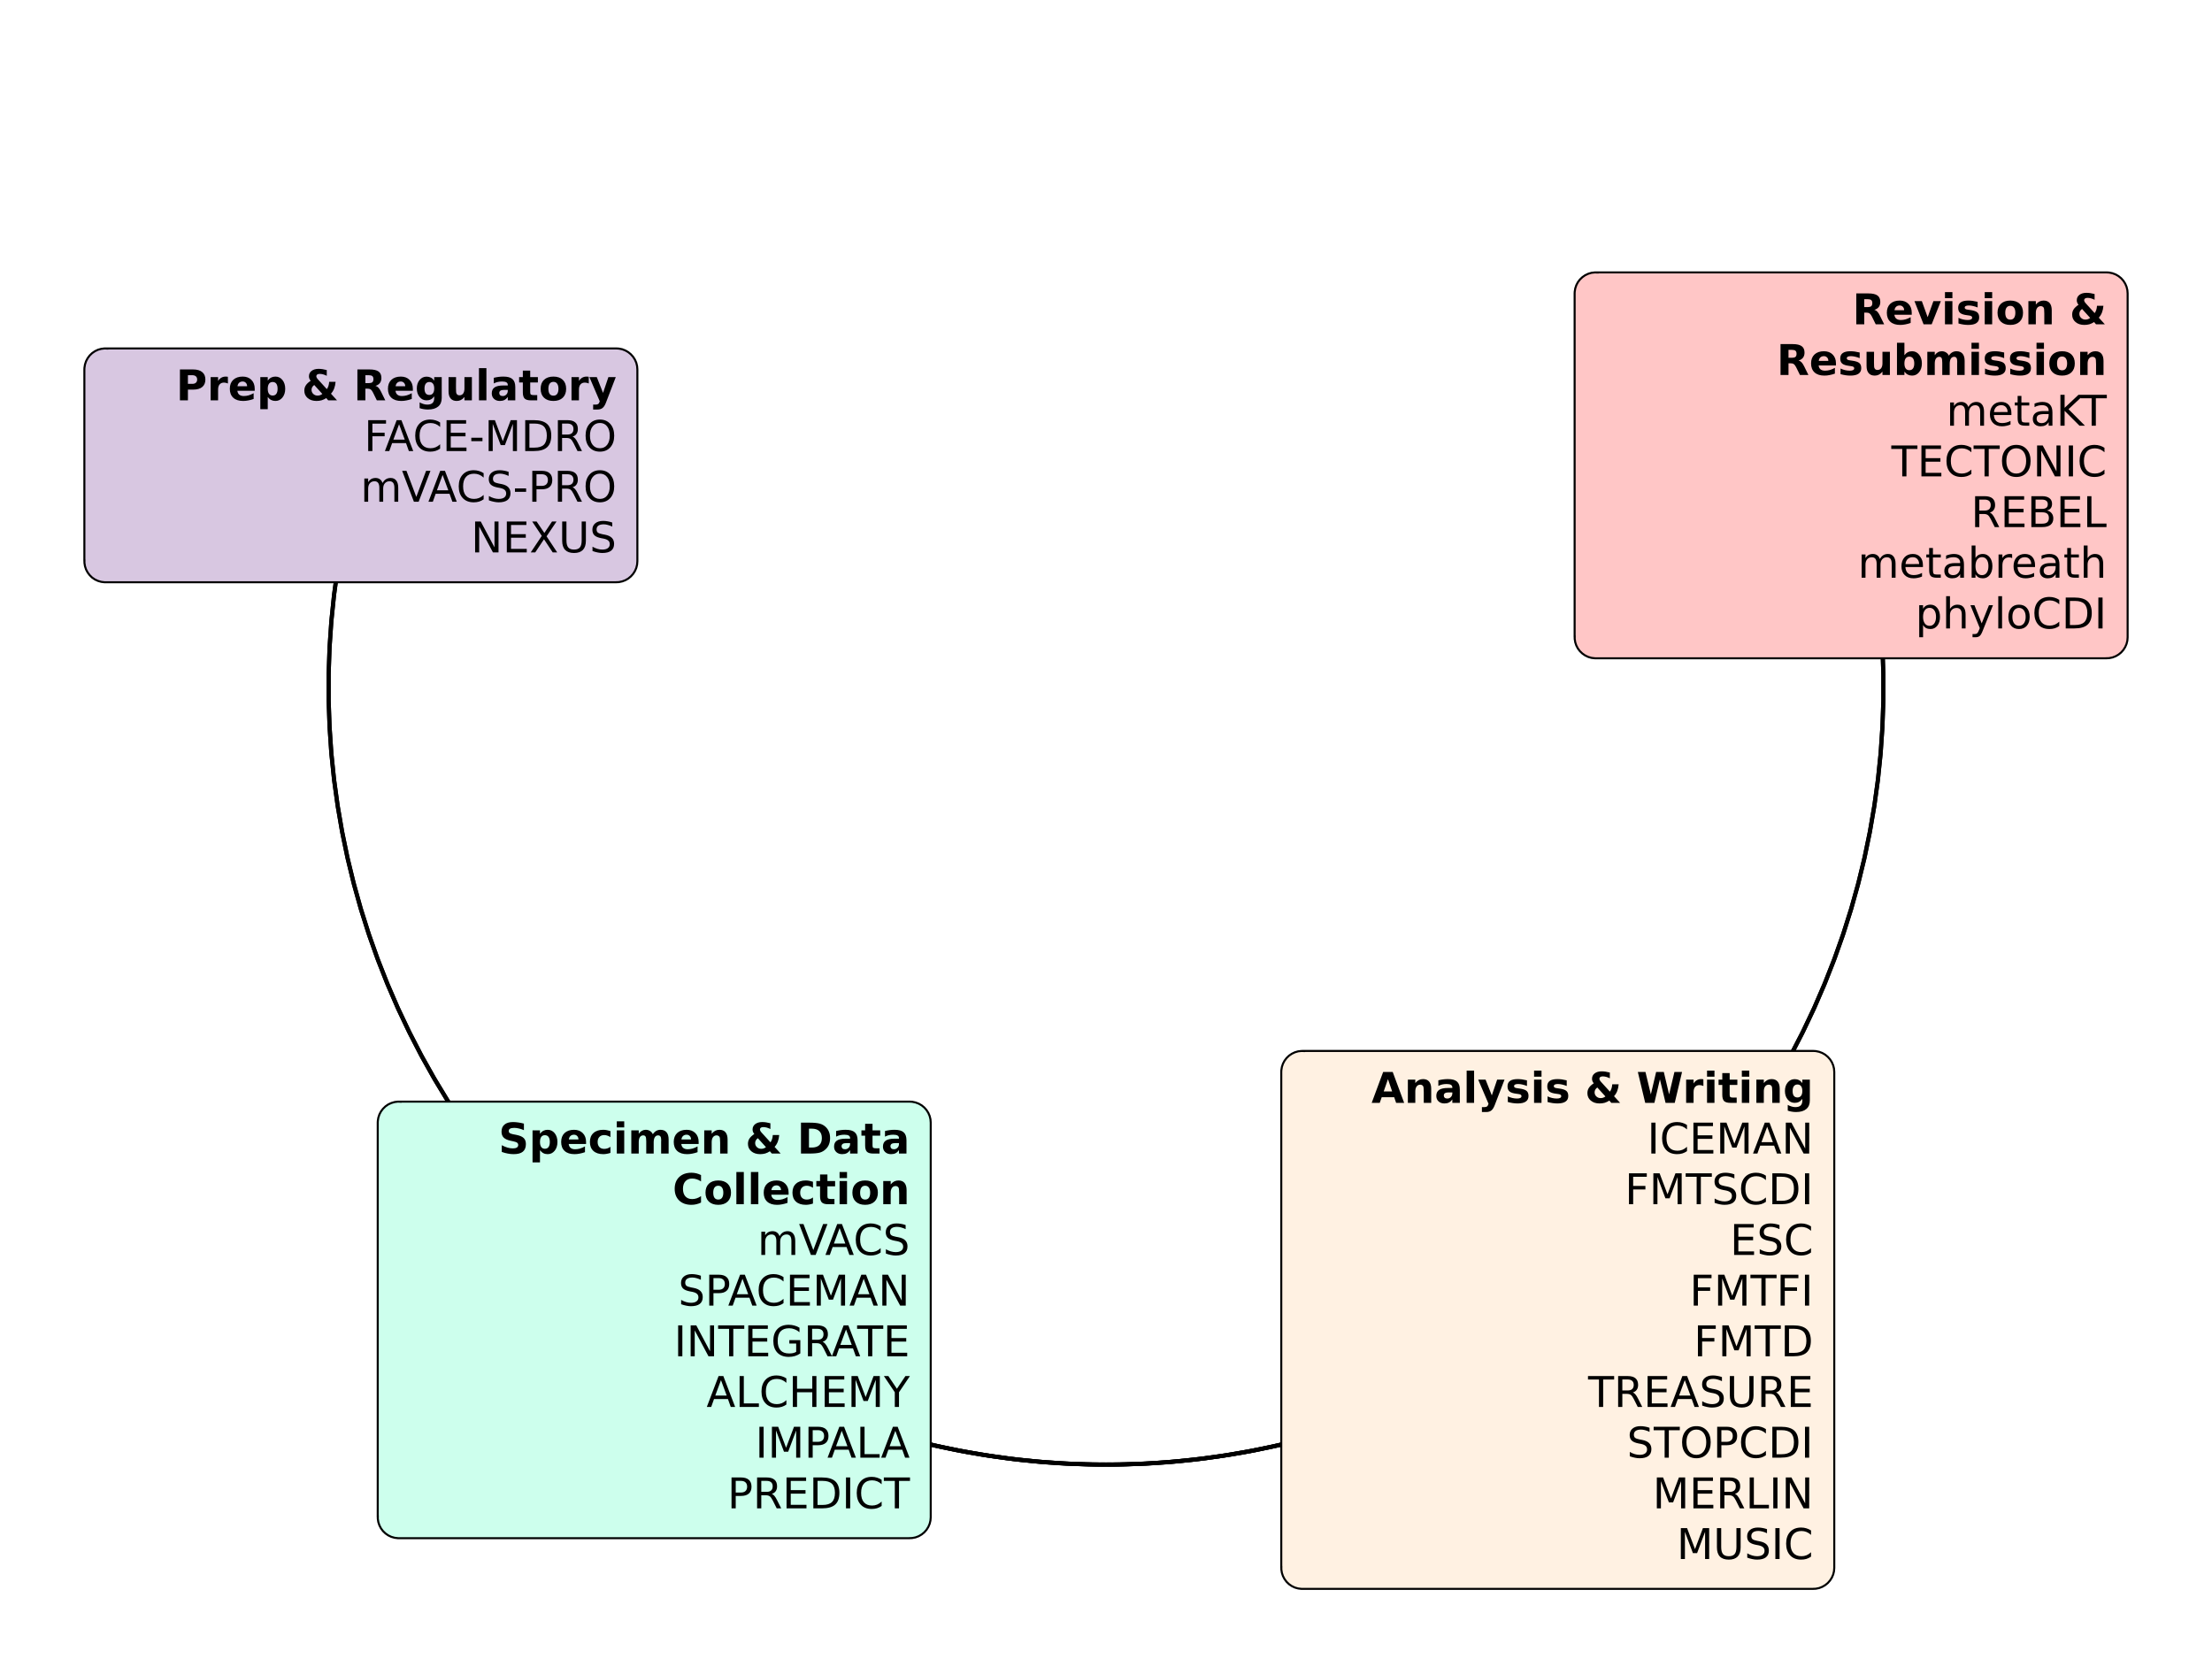
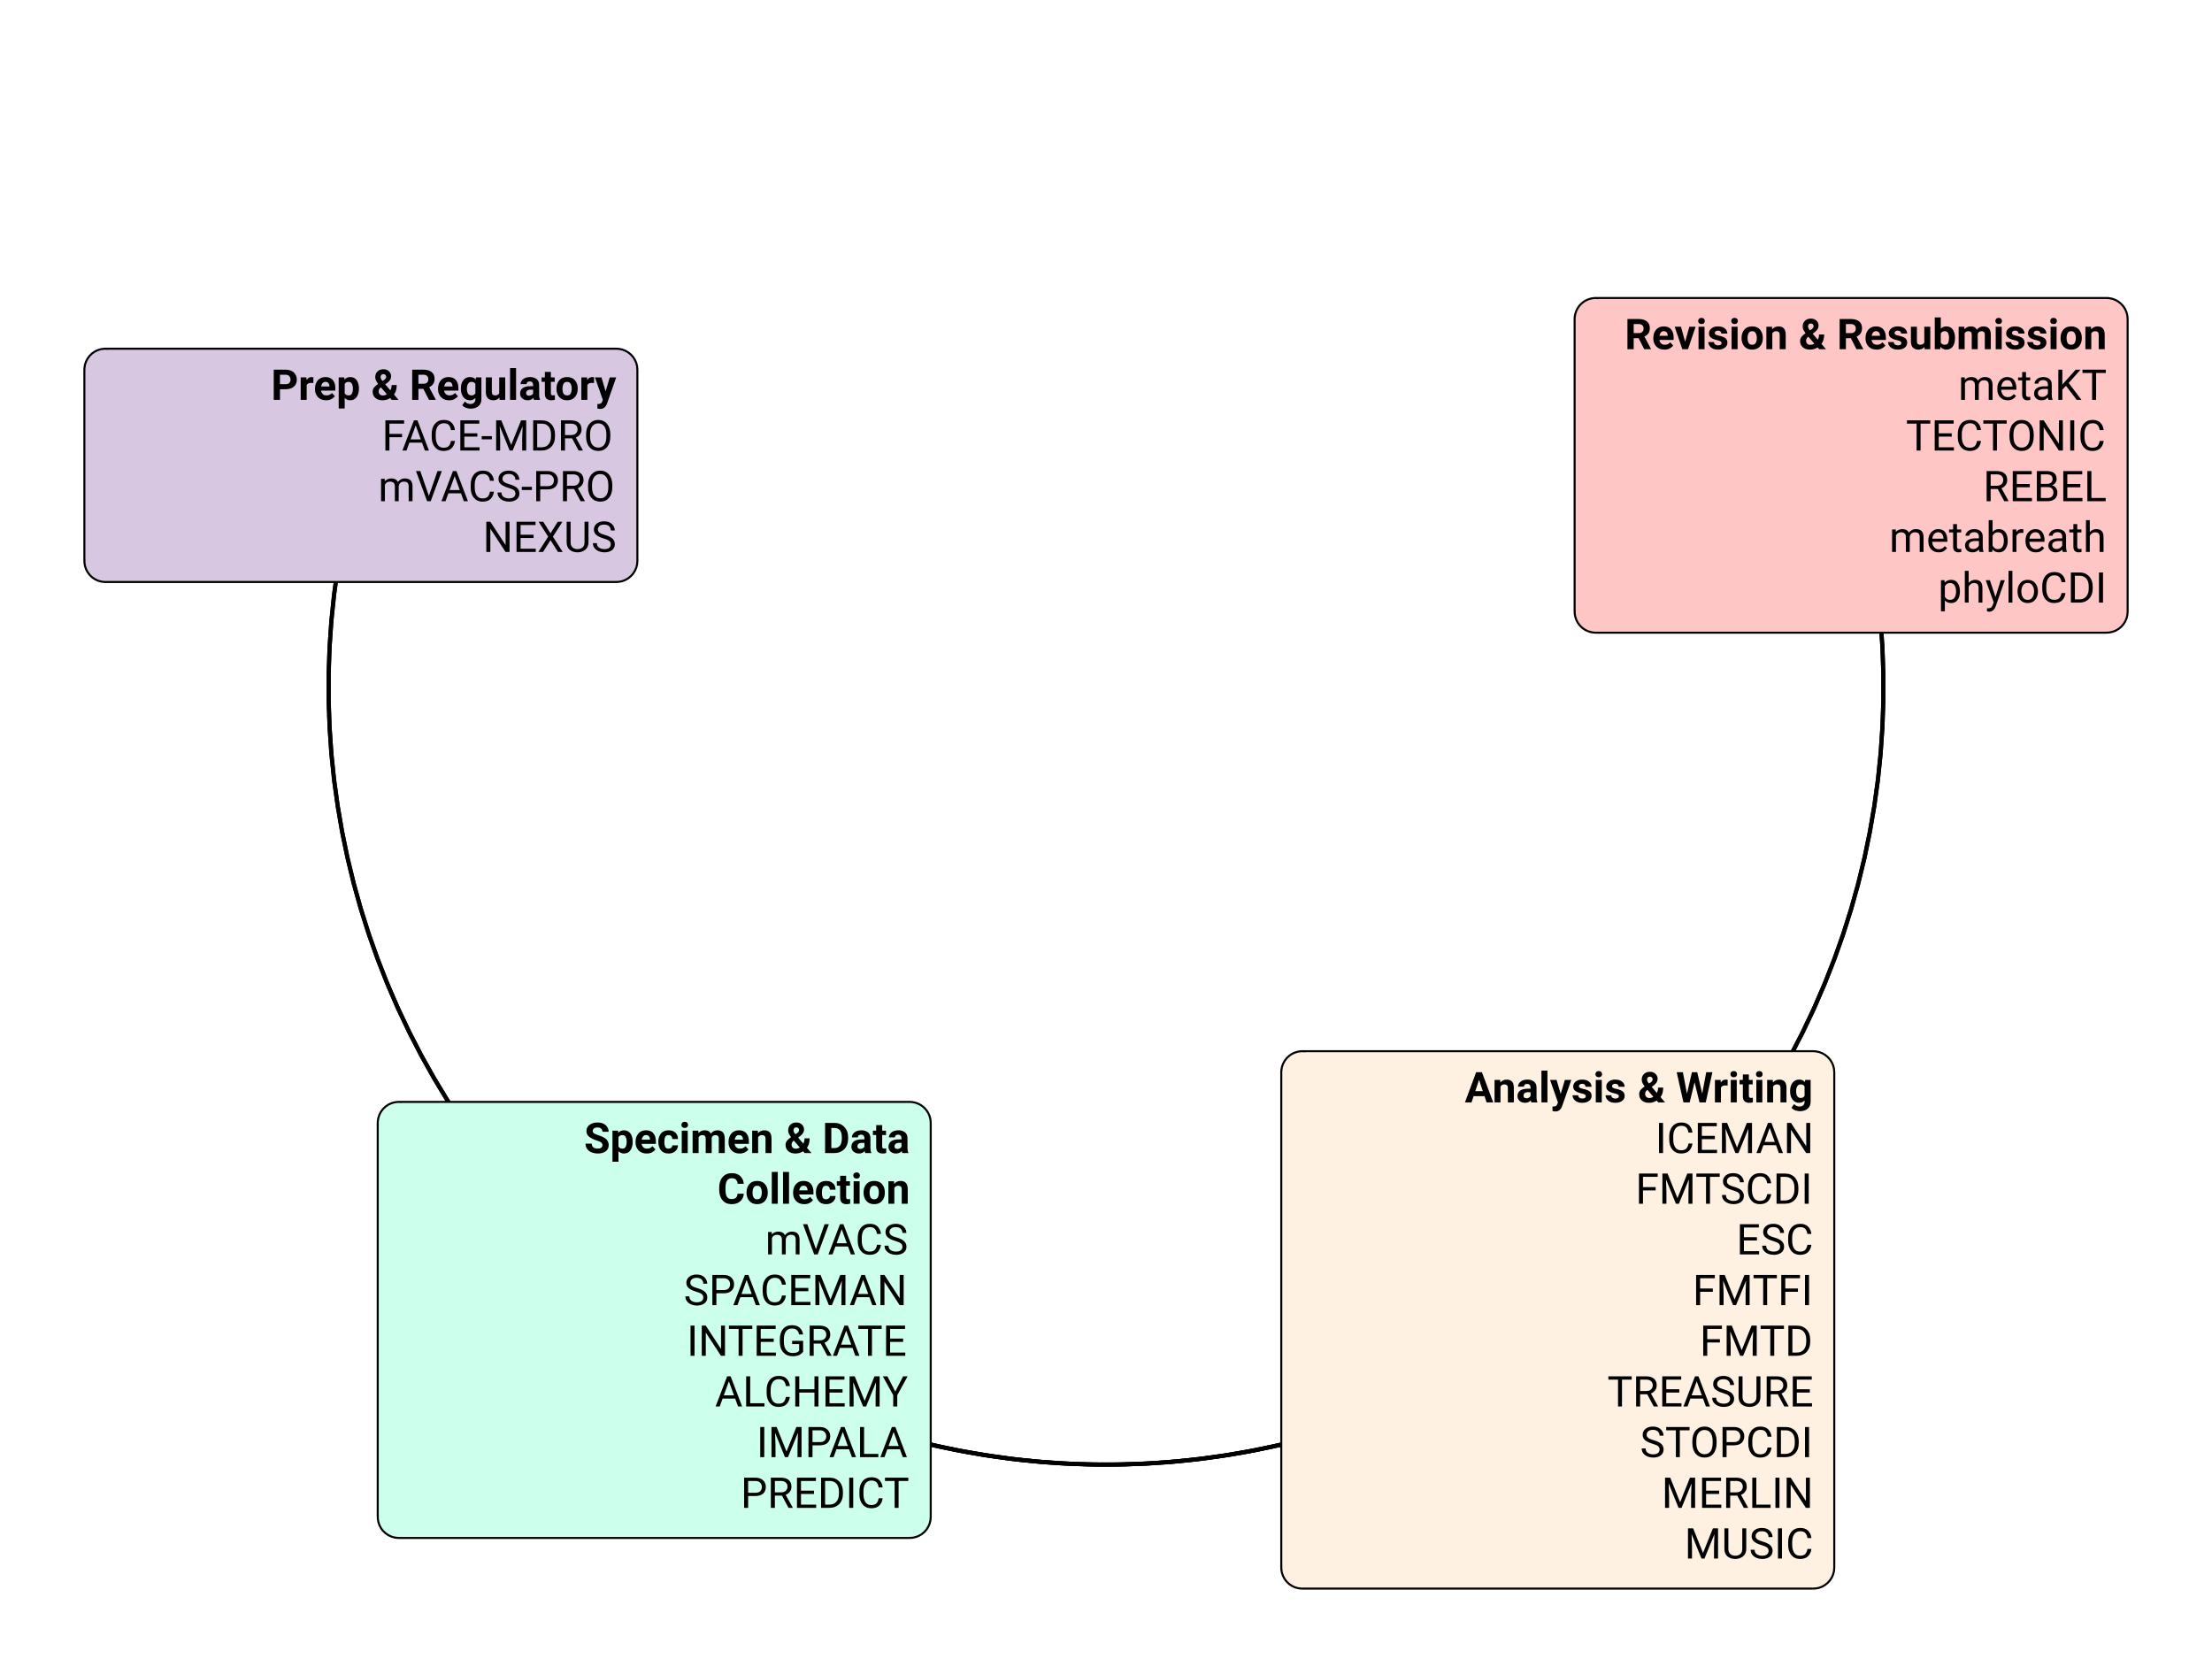
<svg xmlns="http://www.w3.org/2000/svg" class="svglite" width="576.00pt" height="432.00pt" viewBox="0 0 576.00 432.00">
  <defs>
    <style type="text/css">
    .svglite line, .svglite polyline, .svglite polygon, .svglite path, .svglite rect, .svglite circle {
      fill: none;
      stroke: #000000;
      stroke-linecap: round;
      stroke-linejoin: round;
      stroke-miterlimit: 10.00;
    }
    .svglite text {
      white-space: pre;
    }
  </style>
  </defs>
  <rect width="100%" height="100%" style="stroke: none; fill: none;" />
  <defs>
    <clipPath id="cpMC4wMHw1NzYuMDB8MC4wMHw0MzIuMDA=">
      <rect x="0.00" y="0.00" width="576.00" height="432.00" />
    </clipPath>
  </defs>
  <g clip-path="url(#cpMC4wMHw1NzYuMDB8MC4wMHw0MzIuMDA=)">
    <polyline points="405.64,343.70 399.97,347.60 394.18,351.31 388.26,354.82 382.23,358.12 376.09,361.22 369.85,364.11 363.51,366.78 357.09,369.24 350.58,371.47 344.01,373.49 337.36,375.28 330.67,376.84 323.92,378.18 317.13,379.28 310.31,380.16 303.46,380.80 296.60,381.21 289.72,381.38 282.84,381.32 275.97,381.03 269.11,380.51 262.28,379.75 255.47,378.76 248.70,377.54 241.98,376.09 235.31,374.41 228.70,372.51 222.16,370.38 215.69,368.03 209.31,365.47 203.02,362.69 196.83,359.70 190.74,356.49 184.76,353.09 178.91,349.48 173.18,345.68 167.58,341.68 162.12,337.50 156.81,333.13 151.65,328.58 146.64,323.86 141.80,318.98 137.13,313.93 132.63,308.73 128.31,303.38 124.18,297.88 120.23,292.25 116.48,286.48 112.92,280.59 109.57,274.59 106.43,268.47 103.49,262.25 100.77,255.94 98.26,249.53 95.97,243.05 93.90,236.49 92.06,229.86 90.44,223.17 89.06,216.44 87.90,209.66 86.97,202.84 86.27,196.00 85.81,189.14 85.58,182.26 85.58,175.39 85.82,168.51 86.29,161.65 87.00,154.81 87.93,148.00 89.10,141.22 90.49,134.48 92.12,127.80 93.97,121.17 " style="stroke-width: 1.07; stroke-linecap: butt;" />
    <polyline points="93.97,121.17 92.11,127.83 90.48,134.54 89.08,141.31 87.91,148.12 86.98,154.97 86.28,161.84 85.81,168.73 85.58,175.64 85.58,182.55 85.83,189.45 86.30,196.35 87.01,203.22 87.96,210.06 89.14,216.87 90.55,223.64 92.19,230.35 94.06,237.00 96.15,243.58 98.47,250.09 101.01,256.52 103.76,262.86 106.73,269.09 109.92,275.23 113.31,281.25 116.90,287.15 120.69,292.93 124.68,298.57 128.86,304.07 133.22,309.43 137.76,314.64 142.48,319.68 147.37,324.57 152.42,329.28 157.63,333.82 162.99,338.18 168.50,342.35 174.14,346.34 179.92,350.12 185.82,353.71 191.85,357.10 197.98,360.27 204.22,363.24 210.56,365.99 216.99,368.53 223.50,370.84 230.09,372.93 236.74,374.79 243.45,376.43 250.22,377.83 257.03,379.00 263.87,379.95 270.75,380.65 277.64,381.12 284.55,381.36 291.45,381.36 298.36,381.12 305.25,380.65 312.13,379.95 318.97,379.00 325.78,377.83 332.55,376.43 339.26,374.79 345.91,372.93 352.50,370.84 359.01,368.53 365.44,365.99 371.78,363.24 378.02,360.27 384.15,357.10 390.18,353.71 396.08,350.12 401.86,346.34 407.50,342.35 413.01,338.18 418.37,333.82 423.58,329.28 428.63,324.57 433.52,319.68 438.24,314.64 442.78,309.43 447.14,304.07 451.32,298.57 455.31,292.93 459.10,287.15 462.69,281.25 466.08,275.23 469.27,269.09 472.24,262.86 474.99,256.52 477.53,250.09 479.85,243.58 481.94,237.00 483.81,230.35 485.45,223.64 486.86,216.87 488.04,210.06 488.99,203.22 489.70,196.35 490.17,189.45 490.42,182.55 490.42,175.64 490.19,168.73 489.72,161.84 489.02,154.97 488.09,148.12 486.92,141.31 485.52,134.54 483.89,127.83 482.03,121.17 " style="stroke-width: 1.07; stroke-linecap: butt;" />
    <polyline points="482.03,121.17 483.88,127.80 485.51,134.48 486.90,141.22 488.07,148.00 489.00,154.81 489.71,161.65 490.18,168.51 490.42,175.39 490.42,182.26 490.19,189.14 489.73,196.00 489.03,202.84 488.10,209.66 486.94,216.44 485.56,223.17 483.94,229.86 482.10,236.49 480.03,243.05 477.74,249.53 475.23,255.94 472.51,262.25 469.57,268.47 466.43,274.59 463.08,280.59 459.52,286.48 455.77,292.25 451.82,297.88 447.69,303.38 443.37,308.73 438.87,313.93 434.20,318.98 429.36,323.86 424.35,328.58 419.19,333.13 413.88,337.50 408.42,341.68 402.82,345.68 397.09,349.48 391.24,353.09 385.26,356.49 379.17,359.70 372.98,362.69 366.69,365.47 360.31,368.03 353.84,370.38 347.30,372.51 340.69,374.41 334.02,376.09 327.30,377.54 320.53,378.76 313.72,379.75 306.89,380.51 300.03,381.03 293.16,381.32 286.28,381.38 279.40,381.21 272.54,380.80 265.69,380.16 258.87,379.28 252.08,378.18 245.33,376.84 238.64,375.28 231.99,373.49 225.42,371.47 218.91,369.24 212.49,366.78 206.15,364.11 199.91,361.22 193.77,358.12 187.74,354.82 181.82,351.31 176.03,347.60 170.36,343.70 " style="stroke-width: 1.07; stroke-linecap: butt;" />
-     <polygon points="339.12,413.74 472.16,413.74 471.94,413.74 472.82,413.70 473.68,413.53 474.51,413.21 475.27,412.77 475.95,412.22 476.54,411.55 477.01,410.81 477.36,410.00 477.57,409.14 477.64,408.26 477.64,408.26 477.64,279.14 477.64,279.14 477.57,278.26 477.36,277.41 477.01,276.59 476.54,275.85 475.95,275.19 475.27,274.63 474.51,274.19 473.68,273.88 472.82,273.70 472.16,273.66 339.12,273.66 339.78,273.70 338.90,273.67 338.02,273.77 337.17,274.02 336.38,274.40 335.65,274.90 335.02,275.51 334.49,276.21 334.08,276.99 333.80,277.83 333.66,278.70 333.64,279.14 333.64,408.26 333.66,407.82 333.66,408.70 333.80,409.57 334.08,410.41 334.49,411.19 335.02,411.90 335.65,412.51 336.38,413.01 337.17,413.39 338.02,413.63 338.90,413.74 " style="stroke-width: 0.53; fill: #FFF1E2;" />
-     <text x="357.14" y="287.18" style="font-size: 11.04px; font-weight: bold; font-family: &quot;DejaVu Sans&quot;;" textLength="51.72px" lengthAdjust="spacingAndGlyphs">Analysis</text>
-     <text x="412.70" y="287.18" style="font-size: 11.04px; font-weight: bold; font-family: &quot;DejaVu Sans&quot;;" textLength="9.62px" lengthAdjust="spacingAndGlyphs">&amp;</text>
-     <text x="426.16" y="287.18" style="font-size: 11.04px; font-weight: bold; font-family: &quot;DejaVu Sans&quot;;" textLength="46.00px" lengthAdjust="spacingAndGlyphs">Writing</text>
-     <text x="428.92" y="300.38" style="font-size: 11.04px; font-family: &quot;DejaVu Sans&quot;;" textLength="43.24px" lengthAdjust="spacingAndGlyphs">ICEMAN</text>
-     <text x="423.10" y="313.58" style="font-size: 11.04px; font-family: &quot;DejaVu Sans&quot;;" textLength="49.05px" lengthAdjust="spacingAndGlyphs">FMTSCDI</text>
-     <text x="450.49" y="326.78" style="font-size: 11.04px; font-family: &quot;DejaVu Sans&quot;;" textLength="21.67px" lengthAdjust="spacingAndGlyphs">ESC</text>
-     <text x="439.96" y="339.98" style="font-size: 11.04px; font-family: &quot;DejaVu Sans&quot;;" textLength="32.20px" lengthAdjust="spacingAndGlyphs">FMTFI</text>
-     <text x="441.06" y="353.17" style="font-size: 11.04px; font-family: &quot;DejaVu Sans&quot;;" textLength="31.10px" lengthAdjust="spacingAndGlyphs">FMTD</text>
-     <text x="413.54" y="366.37" style="font-size: 11.04px; font-family: &quot;DejaVu Sans&quot;;" textLength="58.62px" lengthAdjust="spacingAndGlyphs">TREASURE</text>
-     <text x="423.63" y="379.57" style="font-size: 11.04px; font-family: &quot;DejaVu Sans&quot;;" textLength="48.53px" lengthAdjust="spacingAndGlyphs">STOPCDI</text>
-     <text x="430.36" y="392.77" style="font-size: 11.04px; font-family: &quot;DejaVu Sans&quot;;" textLength="41.80px" lengthAdjust="spacingAndGlyphs">MERLIN</text>
-     <text x="436.61" y="405.97" style="font-size: 11.04px; font-family: &quot;DejaVu Sans&quot;;" textLength="35.55px" lengthAdjust="spacingAndGlyphs">MUSIC</text>
-     <polygon points="27.45,151.62 160.49,151.62 160.27,151.62 161.15,151.58 162.01,151.40 162.84,151.09 163.60,150.65 164.28,150.09 164.87,149.43 165.34,148.69 165.69,147.88 165.90,147.02 165.97,146.14 165.97,146.14 165.97,96.21 165.97,96.21 165.90,95.33 165.69,94.47 165.34,93.66 164.87,92.92 164.28,92.26 163.60,91.70 162.84,91.26 162.01,90.94 161.15,90.77 160.49,90.73 27.45,90.73 28.11,90.77 27.23,90.73 26.35,90.84 25.50,91.08 24.71,91.46 23.98,91.96 23.35,92.57 22.82,93.28 22.41,94.06 22.13,94.90 21.99,95.77 21.97,96.21 21.97,146.14 21.99,145.70 21.99,146.58 22.13,147.45 22.41,148.29 22.82,149.07 23.35,149.77 23.98,150.39 24.71,150.89 25.50,151.26 26.35,151.51 27.23,151.62 " style="stroke-width: 0.53; fill: #D8C7E1;" />
-     <text x="45.84" y="104.25" style="font-size: 11.04px; font-weight: bold; font-family: &quot;DejaVu Sans&quot;;" textLength="28.91px" lengthAdjust="spacingAndGlyphs">Prep</text>
-     <text x="78.59" y="104.25" style="font-size: 11.04px; font-weight: bold; font-family: &quot;DejaVu Sans&quot;;" textLength="9.62px" lengthAdjust="spacingAndGlyphs">&amp;</text>
-     <text x="92.05" y="104.25" style="font-size: 11.04px; font-weight: bold; font-family: &quot;DejaVu Sans&quot;;" textLength="68.44px" lengthAdjust="spacingAndGlyphs">Regulatory</text>
-     <text x="94.80" y="117.45" style="font-size: 11.04px; font-family: &quot;DejaVu Sans&quot;;" textLength="65.69px" lengthAdjust="spacingAndGlyphs">FACE-MDRO</text>
-     <text x="93.87" y="130.65" style="font-size: 11.04px; font-family: &quot;DejaVu Sans&quot;;" textLength="66.61px" lengthAdjust="spacingAndGlyphs">mVACS-PRO</text>
-     <text x="122.64" y="143.84" style="font-size: 11.04px; font-family: &quot;DejaVu Sans&quot;;" textLength="37.85px" lengthAdjust="spacingAndGlyphs">NEXUS</text>
-     <polygon points="415.51,171.42 548.55,171.42 548.33,171.41 549.21,171.38 550.08,171.20 550.90,170.89 551.66,170.45 552.35,169.89 552.93,169.23 553.40,168.48 553.75,167.67 553.96,166.82 554.03,165.94 554.03,165.94 554.03,76.41 554.03,76.41 553.96,75.53 553.75,74.68 553.40,73.86 552.93,73.12 552.35,72.46 551.66,71.90 550.90,71.46 550.08,71.15 549.21,70.97 548.55,70.93 415.51,70.93 416.17,70.97 415.29,70.94 414.41,71.04 413.57,71.29 412.77,71.67 412.05,72.17 411.41,72.78 410.88,73.48 410.47,74.26 410.19,75.10 410.05,75.97 410.03,76.41 410.03,165.94 410.05,165.50 410.05,166.38 410.19,167.25 410.47,168.09 410.88,168.87 411.41,169.57 412.05,170.18 412.77,170.68 413.57,171.06 414.41,171.31 415.29,171.41 " style="stroke-width: 0.53; fill: #FFC6C6;" />
-     <text x="482.36" y="84.45" style="font-size: 11.04px; font-weight: bold; font-family: &quot;DejaVu Sans&quot;;" textLength="52.73px" lengthAdjust="spacingAndGlyphs">Revision</text>
-     <text x="538.93" y="84.45" style="font-size: 11.04px; font-weight: bold; font-family: &quot;DejaVu Sans&quot;;" textLength="9.62px" lengthAdjust="spacingAndGlyphs">&amp;</text>
-     <text x="462.63" y="97.65" style="font-size: 11.04px; font-weight: bold; font-family: &quot;DejaVu Sans&quot;;" textLength="85.92px" lengthAdjust="spacingAndGlyphs">Resubmission</text>
-     <text x="506.81" y="110.85" style="font-size: 11.04px; font-family: &quot;DejaVu Sans&quot;;" textLength="41.74px" lengthAdjust="spacingAndGlyphs">metaKT</text>
-     <text x="492.51" y="124.05" style="font-size: 11.04px; font-family: &quot;DejaVu Sans&quot;;" textLength="56.04px" lengthAdjust="spacingAndGlyphs">TECTONIC</text>
-     <text x="513.24" y="137.25" style="font-size: 11.04px; font-family: &quot;DejaVu Sans&quot;;" textLength="35.32px" lengthAdjust="spacingAndGlyphs">REBEL</text>
-     <text x="483.77" y="150.44" style="font-size: 11.04px; font-family: &quot;DejaVu Sans&quot;;" textLength="64.78px" lengthAdjust="spacingAndGlyphs">metabreath</text>
-     <text x="498.76" y="163.64" style="font-size: 11.04px; font-family: &quot;DejaVu Sans&quot;;" textLength="49.79px" lengthAdjust="spacingAndGlyphs">phyloCDI</text>
-     <polygon points="103.84,400.54 236.88,400.54 236.66,400.54 237.54,400.50 238.41,400.33 239.23,400.02 240.00,399.57 240.68,399.02 241.26,398.36 241.73,397.61 242.08,396.80 242.29,395.94 242.36,395.07 242.36,395.07 242.36,292.34 242.36,292.34 242.29,291.46 242.08,290.60 241.73,289.79 241.26,289.05 240.68,288.39 240.00,287.83 239.23,287.39 238.41,287.08 237.54,286.90 236.88,286.86 103.84,286.86 104.50,286.90 103.62,286.86 102.75,286.97 101.90,287.22 101.10,287.59 100.38,288.09 99.74,288.71 99.21,289.41 98.80,290.19 98.52,291.03 98.38,291.90 98.36,292.34 98.36,395.07 98.38,394.62 98.38,395.51 98.52,396.38 98.80,397.21 99.21,397.99 99.74,398.70 100.38,399.31 101.10,399.81 101.90,400.19 102.75,400.43 103.62,400.54 " style="stroke-width: 0.53; fill: #CDFFED;" />
-     <text x="129.80" y="300.38" style="font-size: 11.04px; font-weight: bold; font-family: &quot;DejaVu Sans&quot;;" textLength="60.47px" lengthAdjust="spacingAndGlyphs">Specimen</text>
-     <text x="194.11" y="300.38" style="font-size: 11.04px; font-weight: bold; font-family: &quot;DejaVu Sans&quot;;" textLength="9.62px" lengthAdjust="spacingAndGlyphs">&amp;</text>
-     <text x="207.56" y="300.38" style="font-size: 11.04px; font-weight: bold; font-family: &quot;DejaVu Sans&quot;;" textLength="29.32px" lengthAdjust="spacingAndGlyphs">Data</text>
-     <text x="175.14" y="313.58" style="font-size: 11.04px; font-weight: bold; font-family: &quot;DejaVu Sans&quot;;" textLength="61.74px" lengthAdjust="spacingAndGlyphs">Collection</text>
-     <text x="197.25" y="326.78" style="font-size: 11.04px; font-family: &quot;DejaVu Sans&quot;;" textLength="39.64px" lengthAdjust="spacingAndGlyphs">mVACS</text>
-     <text x="176.60" y="339.98" style="font-size: 11.04px; font-family: &quot;DejaVu Sans&quot;;" textLength="60.29px" lengthAdjust="spacingAndGlyphs">SPACEMAN</text>
-     <text x="175.51" y="353.17" style="font-size: 11.04px; font-family: &quot;DejaVu Sans&quot;;" textLength="61.37px" lengthAdjust="spacingAndGlyphs">INTEGRATE</text>
-     <text x="183.96" y="366.37" style="font-size: 11.04px; font-family: &quot;DejaVu Sans&quot;;" textLength="52.92px" lengthAdjust="spacingAndGlyphs">ALCHEMY</text>
-     <text x="196.67" y="379.57" style="font-size: 11.04px; font-family: &quot;DejaVu Sans&quot;;" textLength="40.21px" lengthAdjust="spacingAndGlyphs">IMPALA</text>
-     <text x="189.41" y="392.77" style="font-size: 11.04px; font-family: &quot;DejaVu Sans&quot;;" textLength="47.48px" lengthAdjust="spacingAndGlyphs">PREDICT</text>
+     <polygon points="339.12,413.67 472.16,413.67 471.94,413.67 472.82,413.63 473.68,413.46 474.51,413.15 475.27,412.70 475.95,412.15 476.54,411.49 477.01,410.74 477.36,409.93 477.57,409.07 477.64,408.19 477.64,408.19 477.64,279.21 477.64,279.21 477.57,278.33 477.36,277.47 477.01,276.66 476.54,275.92 475.95,275.26 475.27,274.70 474.51,274.26 473.68,273.95 472.82,273.77 472.16,273.73 339.12,273.73 339.78,273.77 338.90,273.73 338.02,273.84 337.17,274.09 336.38,274.46 335.65,274.97 335.02,275.58 334.49,276.28 334.08,277.06 333.80,277.90 333.66,278.77 333.64,279.21 333.64,408.19 333.66,407.75 333.66,408.64 333.80,409.51 334.08,410.34 334.49,411.12 335.02,411.83 335.65,412.44 336.38,412.94 337.17,413.32 338.02,413.56 338.90,413.67 " style="stroke-width: 0.53; fill: #FFF1E2;" />
+     <text x="381.42" y="287.06" style="font-size: 11.04px; font-weight: bold; font-family: &quot;Roboto&quot;;" textLength="42.26px" lengthAdjust="spacingAndGlyphs">Analysis</text>
+     <text x="426.44" y="287.06" style="font-size: 11.04px; font-weight: bold; font-family: &quot;Roboto&quot;;" textLength="7.24px" lengthAdjust="spacingAndGlyphs">&amp;</text>
+     <text x="436.42" y="287.06" style="font-size: 11.04px; font-weight: bold; font-family: &quot;Roboto&quot;;" textLength="35.73px" lengthAdjust="spacingAndGlyphs">Writing</text>
+     <text x="431.02" y="300.26" style="font-size: 11.04px; font-family: &quot;Roboto&quot;;" textLength="41.13px" lengthAdjust="spacingAndGlyphs">ICEMAN</text>
+     <text x="425.88" y="313.45" style="font-size: 11.04px; font-family: &quot;Roboto&quot;;" textLength="46.28px" lengthAdjust="spacingAndGlyphs">FMTSCDI</text>
+     <text x="452.16" y="326.65" style="font-size: 11.04px; font-family: &quot;Roboto&quot;;" textLength="20.00px" lengthAdjust="spacingAndGlyphs">ESC</text>
+     <text x="440.76" y="339.85" style="font-size: 11.04px; font-family: &quot;Roboto&quot;;" textLength="31.40px" lengthAdjust="spacingAndGlyphs">FMTFI</text>
+     <text x="442.61" y="353.05" style="font-size: 11.04px; font-family: &quot;Roboto&quot;;" textLength="29.55px" lengthAdjust="spacingAndGlyphs">FMTD</text>
+     <text x="418.55" y="366.25" style="font-size: 11.04px; font-family: &quot;Roboto&quot;;" textLength="53.60px" lengthAdjust="spacingAndGlyphs">TREASURE</text>
+     <text x="427.06" y="379.44" style="font-size: 11.04px; font-family: &quot;Roboto&quot;;" textLength="45.10px" lengthAdjust="spacingAndGlyphs">STOPCDI</text>
+     <text x="432.67" y="392.64" style="font-size: 11.04px; font-family: &quot;Roboto&quot;;" textLength="39.49px" lengthAdjust="spacingAndGlyphs">MERLIN</text>
+     <text x="438.64" y="405.84" style="font-size: 11.04px; font-family: &quot;Roboto&quot;;" textLength="33.52px" lengthAdjust="spacingAndGlyphs">MUSIC</text>
+     <polygon points="27.45,151.55 160.49,151.55 160.27,151.55 161.15,151.51 162.01,151.34 162.84,151.02 163.60,150.58 164.28,150.02 164.87,149.36 165.34,148.62 165.69,147.81 165.90,146.95 165.97,146.07 165.97,146.07 165.97,96.28 165.97,96.28 165.90,95.40 165.69,94.54 165.34,93.73 164.87,92.98 164.28,92.32 163.60,91.77 162.84,91.33 162.01,91.01 161.15,90.84 160.49,90.80 27.45,90.80 28.11,90.84 27.23,90.80 26.35,90.91 25.50,91.15 24.71,91.53 23.98,92.03 23.35,92.64 22.82,93.35 22.41,94.13 22.13,94.96 21.99,95.84 21.97,96.28 21.97,146.07 21.99,145.63 21.99,146.51 22.13,147.38 22.41,148.22 22.82,149.00 23.35,149.71 23.98,150.32 24.71,150.82 25.50,151.20 26.35,151.44 27.23,151.55 " style="stroke-width: 0.53; fill: #D8C7E1;" />
+     <text x="70.58" y="104.12" style="font-size: 11.04px; font-weight: bold; font-family: &quot;Roboto&quot;;" textLength="23.32px" lengthAdjust="spacingAndGlyphs">Prep</text>
+     <text x="96.65" y="104.12" style="font-size: 11.04px; font-weight: bold; font-family: &quot;Roboto&quot;;" textLength="7.24px" lengthAdjust="spacingAndGlyphs">&amp;</text>
+     <text x="106.63" y="104.12" style="font-size: 11.04px; font-weight: bold; font-family: &quot;Roboto&quot;;" textLength="53.86px" lengthAdjust="spacingAndGlyphs">Regulatory</text>
+     <text x="99.45" y="117.32" style="font-size: 11.04px; font-family: &quot;Roboto&quot;;" textLength="61.04px" lengthAdjust="spacingAndGlyphs">FACE-MDRO</text>
+     <text x="98.48" y="130.52" style="font-size: 11.04px; font-family: &quot;Roboto&quot;;" textLength="62.01px" lengthAdjust="spacingAndGlyphs">mVACS-PRO</text>
+     <text x="125.73" y="143.72" style="font-size: 11.04px; font-family: &quot;Roboto&quot;;" textLength="34.76px" lengthAdjust="spacingAndGlyphs">NEXUS</text>
+     <polygon points="415.51,164.75 548.55,164.75 548.33,164.75 549.21,164.71 550.08,164.53 550.90,164.22 551.66,163.78 552.35,163.22 552.93,162.56 553.40,161.82 553.75,161.01 553.96,160.15 554.03,159.27 554.03,159.27 554.03,83.08 554.03,83.08 553.96,82.20 553.75,81.34 553.40,80.53 552.93,79.79 552.35,79.13 551.66,78.57 550.90,78.13 550.08,77.81 549.21,77.64 548.55,77.60 415.51,77.60 416.17,77.64 415.29,77.60 414.41,77.71 413.57,77.95 412.77,78.33 412.05,78.83 411.41,79.44 410.88,80.15 410.47,80.93 410.19,81.77 410.05,82.64 410.03,83.08 410.03,159.27 410.05,158.83 410.05,159.71 410.19,160.58 410.47,161.42 410.88,162.20 411.41,162.90 412.05,163.52 412.77,164.02 413.57,164.39 414.41,164.64 415.29,164.75 " style="stroke-width: 0.53; fill: #FFC6C6;" />
+     <text x="423.08" y="90.93" style="font-size: 11.04px; font-weight: bold; font-family: &quot;Roboto&quot;;" textLength="42.52px" lengthAdjust="spacingAndGlyphs">Revision</text>
+     <text x="468.35" y="90.93" style="font-size: 11.04px; font-weight: bold; font-family: &quot;Roboto&quot;;" textLength="7.24px" lengthAdjust="spacingAndGlyphs">&amp;</text>
+     <text x="478.34" y="90.93" style="font-size: 11.04px; font-weight: bold; font-family: &quot;Roboto&quot;;" textLength="70.21px" lengthAdjust="spacingAndGlyphs">Resubmission</text>
+     <text x="509.92" y="104.12" style="font-size: 11.04px; font-family: &quot;Roboto&quot;;" textLength="38.64px" lengthAdjust="spacingAndGlyphs">metaKT</text>
+     <text x="496.30" y="117.32" style="font-size: 11.04px; font-family: &quot;Roboto&quot;;" textLength="52.25px" lengthAdjust="spacingAndGlyphs">TECTONIC</text>
+     <text x="516.41" y="130.52" style="font-size: 11.04px; font-family: &quot;Roboto&quot;;" textLength="32.14px" lengthAdjust="spacingAndGlyphs">REBEL</text>
+     <text x="491.95" y="143.72" style="font-size: 11.04px; font-family: &quot;Roboto&quot;;" textLength="56.61px" lengthAdjust="spacingAndGlyphs">metabreath</text>
+     <text x="504.67" y="156.92" style="font-size: 11.04px; font-family: &quot;Roboto&quot;;" textLength="43.88px" lengthAdjust="spacingAndGlyphs">phyloCDI</text>
+     <polygon points="103.84,400.48 236.88,400.48 236.66,400.47 237.54,400.44 238.41,400.26 239.23,399.95 240.00,399.51 240.68,398.95 241.26,398.29 241.73,397.54 242.08,396.73 242.29,395.88 242.36,395.00 242.36,395.00 242.36,292.41 242.36,292.41 242.29,291.53 242.08,290.67 241.73,289.86 241.26,289.12 240.68,288.46 240.00,287.90 239.23,287.46 238.41,287.14 237.54,286.97 236.88,286.93 103.84,286.93 104.50,286.97 103.62,286.93 102.75,287.04 101.90,287.28 101.10,287.66 100.38,288.16 99.74,288.77 99.21,289.48 98.80,290.26 98.52,291.10 98.38,291.97 98.36,292.41 98.36,395.00 98.38,394.56 98.38,395.44 98.52,396.31 98.80,397.14 99.21,397.93 99.74,398.63 100.38,399.24 101.10,399.74 101.90,400.12 102.75,400.37 103.62,400.47 " style="stroke-width: 0.53; fill: #CDFFED;" />
+     <text x="152.10" y="300.26" style="font-size: 11.04px; font-weight: bold; font-family: &quot;Roboto&quot;;" textLength="49.31px" lengthAdjust="spacingAndGlyphs">Specimen</text>
+     <text x="204.17" y="300.26" style="font-size: 11.04px; font-weight: bold; font-family: &quot;Roboto&quot;;" textLength="7.24px" lengthAdjust="spacingAndGlyphs">&amp;</text>
+     <text x="214.15" y="300.26" style="font-size: 11.04px; font-weight: bold; font-family: &quot;Roboto&quot;;" textLength="22.73px" lengthAdjust="spacingAndGlyphs">Data</text>
+     <text x="186.81" y="313.45" style="font-size: 11.04px; font-weight: bold; font-family: &quot;Roboto&quot;;" textLength="50.08px" lengthAdjust="spacingAndGlyphs">Collection</text>
+     <text x="199.26" y="326.65" style="font-size: 11.04px; font-family: &quot;Roboto&quot;;" textLength="37.63px" lengthAdjust="spacingAndGlyphs">mVACS</text>
+     <text x="178.04" y="339.85" style="font-size: 11.04px; font-family: &quot;Roboto&quot;;" textLength="58.84px" lengthAdjust="spacingAndGlyphs">SPACEMAN</text>
+     <text x="178.83" y="353.05" style="font-size: 11.04px; font-family: &quot;Roboto&quot;;" textLength="58.05px" lengthAdjust="spacingAndGlyphs">INTEGRATE</text>
+     <text x="186.19" y="366.25" style="font-size: 11.04px; font-family: &quot;Roboto&quot;;" textLength="50.70px" lengthAdjust="spacingAndGlyphs">ALCHEMY</text>
+     <text x="196.98" y="379.44" style="font-size: 11.04px; font-family: &quot;Roboto&quot;;" textLength="39.90px" lengthAdjust="spacingAndGlyphs">IMPALA</text>
+     <text x="192.86" y="392.64" style="font-size: 11.04px; font-family: &quot;Roboto&quot;;" textLength="44.02px" lengthAdjust="spacingAndGlyphs">PREDICT</text>
  </g>
</svg>
